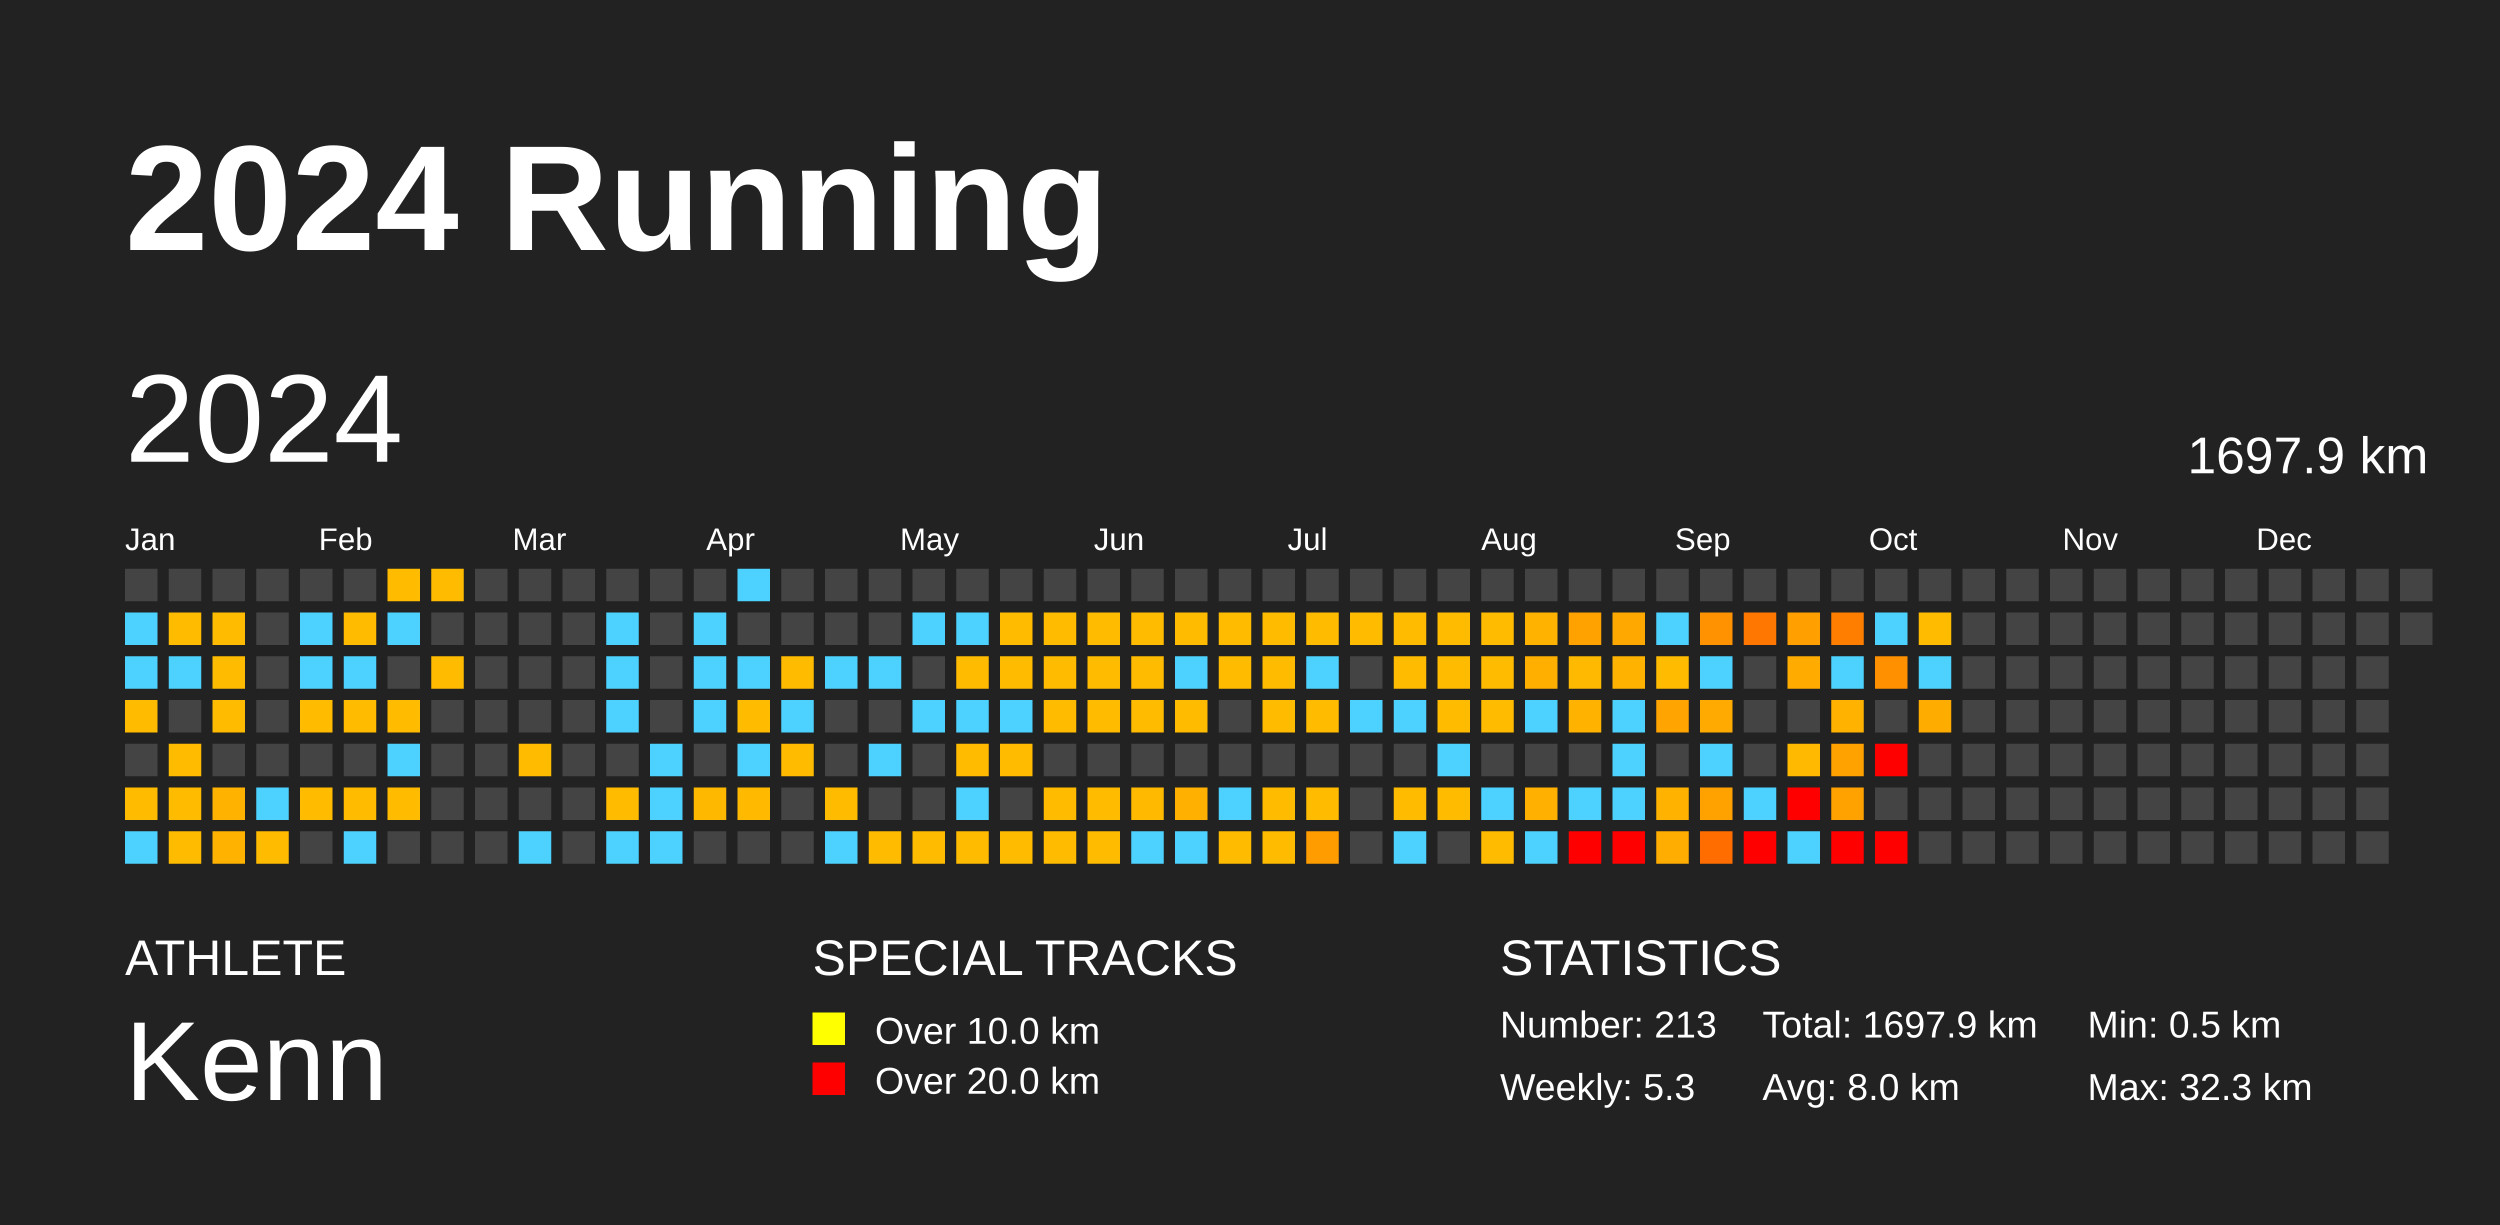
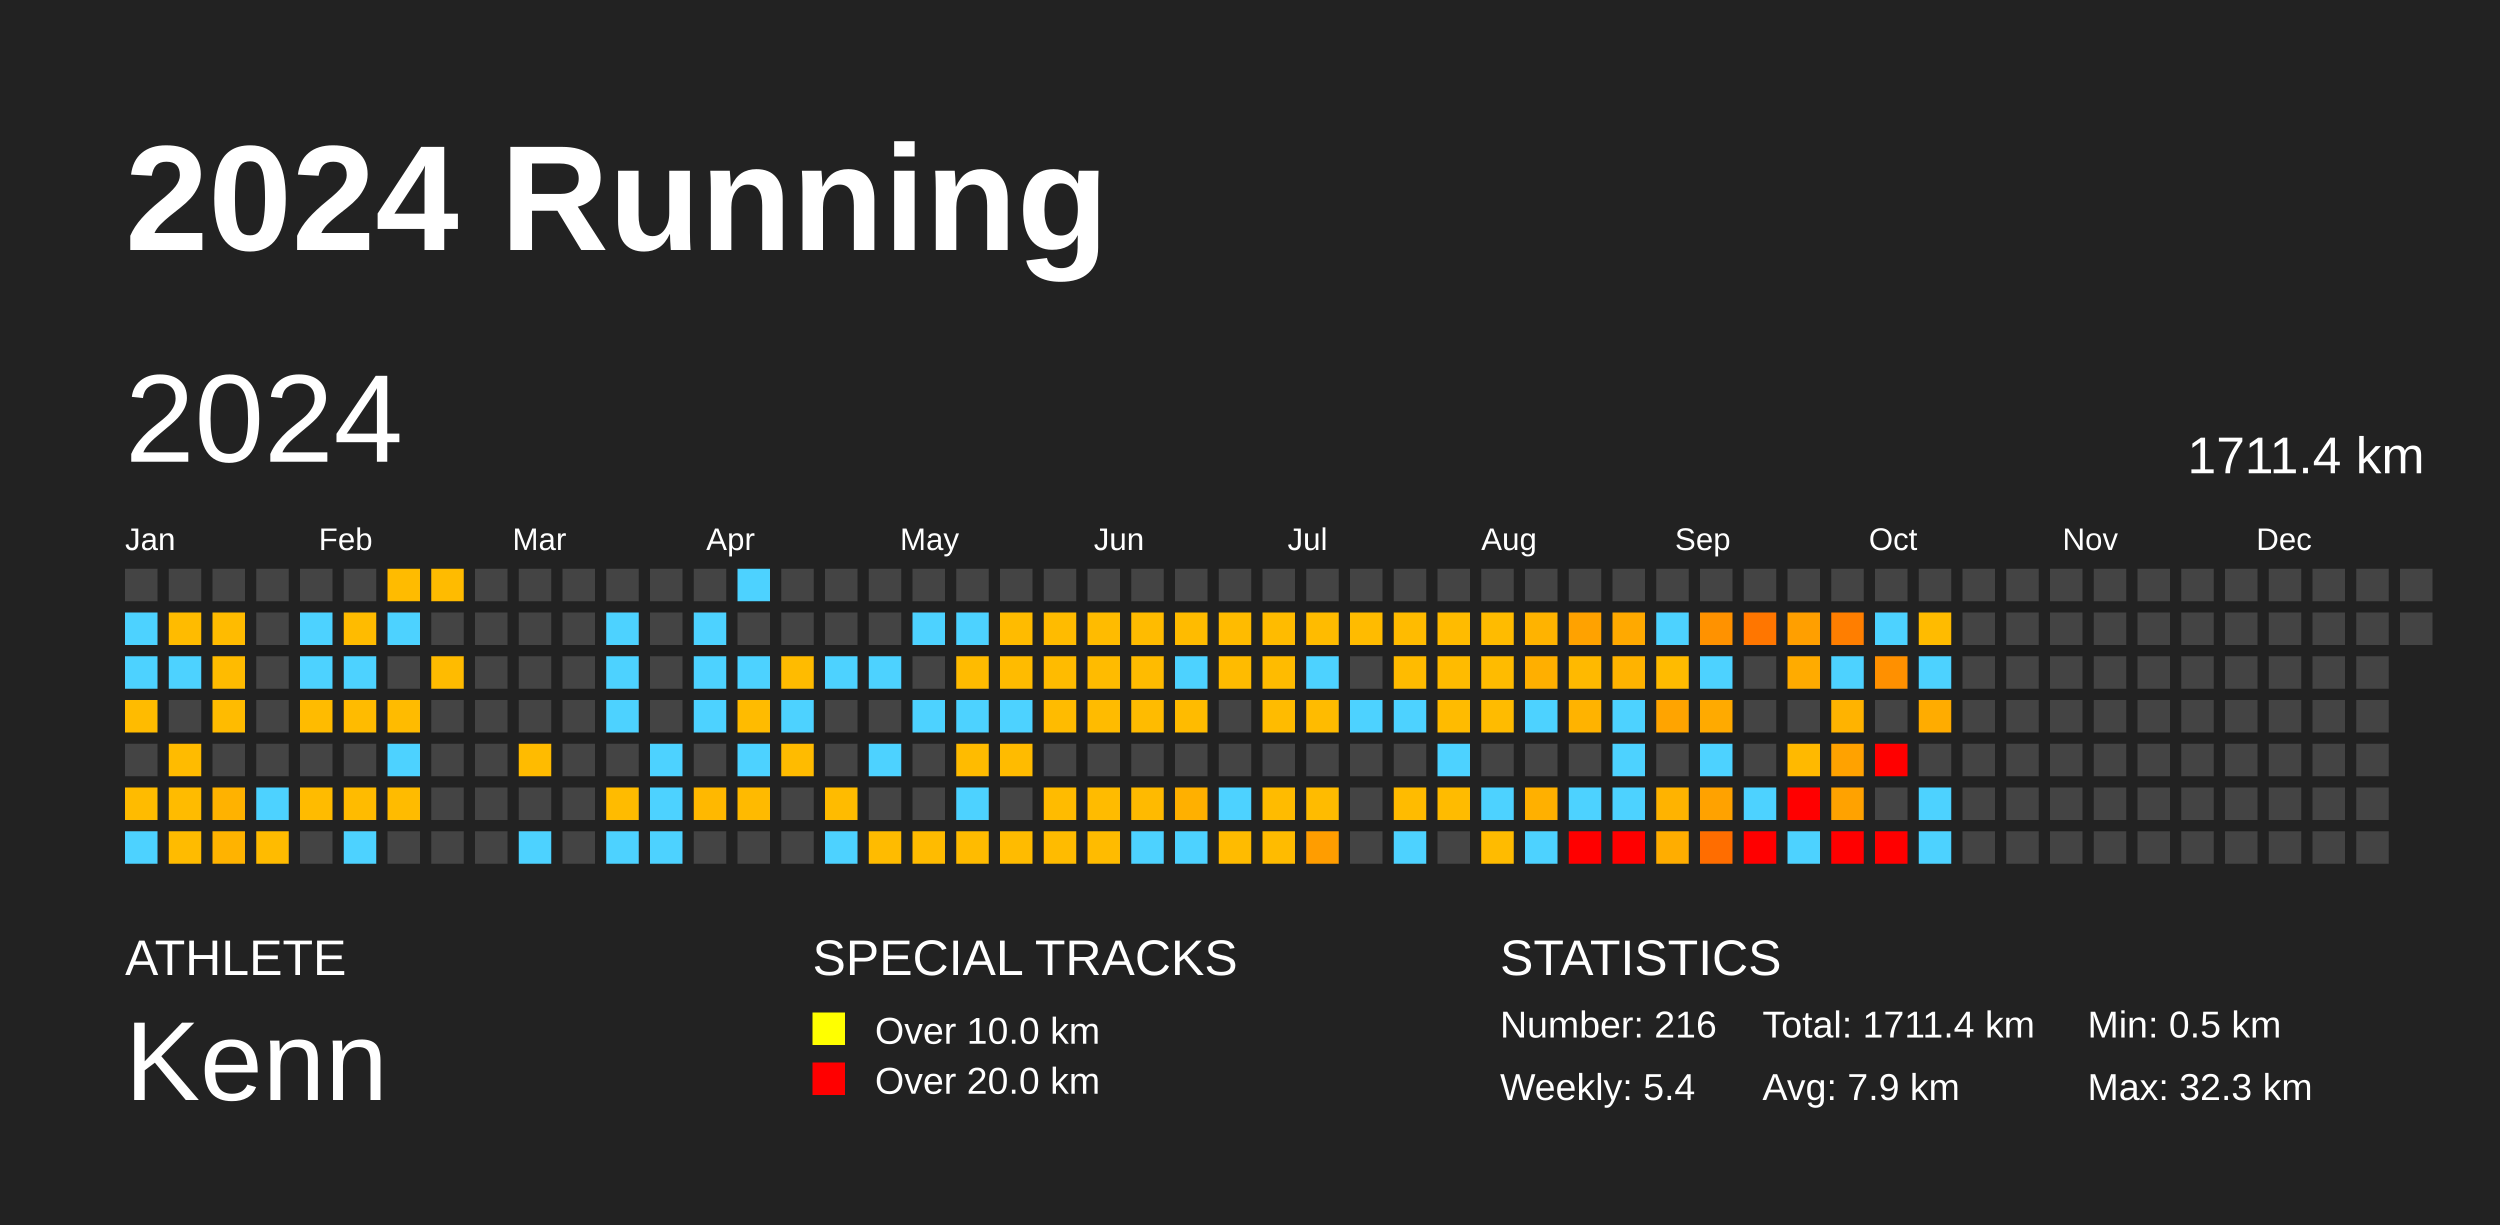
<svg xmlns="http://www.w3.org/2000/svg" baseProfile="full" height="98mm" version="1.1" viewBox="0,0,200,98" width="200mm">
  <defs />
  <rect fill="#222222" height="98" width="200" x="0" y="0" />
  <text fill="#FFFFFF" style="font-size:12px; font-family:Arial; font-weight:bold;" x="10" y="20">2024 Running</text>
  <text fill="#FFFFFF" style="font-size:4px; font-family:Arial" x="10" y="78">ATHLETE</text>
  <text fill="#FFFFFF" style="font-size:9px; font-family:Arial" x="10" y="88">Kenn</text>
  <text fill="#FFFFFF" style="font-size:4px; font-family:Arial" x="65" y="78">SPECIAL TRACKS</text>
  <rect fill="yellow" height="2.6" width="2.6" x="65" y="81" />
  <text fill="#FFFFFF" style="font-size:3px; font-family:Arial" x="70" y="83.5">Over 10.0 km</text>
  <rect fill="red" height="2.6" width="2.6" x="65" y="85" />
  <text fill="#FFFFFF" style="font-size:3px; font-family:Arial" x="70" y="87.5">Over 20.0 km</text>
  <text fill="#FFFFFF" style="font-size:4px; font-family:Arial" x="120" y="78">STATISTICS</text>
-   <text fill="#FFFFFF" style="font-size:3px; font-family:Arial" x="120" y="83">Number: 213</text>
-   <text fill="#FFFFFF" style="font-size:3px; font-family:Arial" x="120" y="88">Weekly: 5.3</text>
-   <text fill="#FFFFFF" style="font-size:3px; font-family:Arial" x="141" y="83">Total: 1697.9 km</text>
-   <text fill="#FFFFFF" style="font-size:3px; font-family:Arial" x="141" y="88">Avg: 8.0 km</text>
+   <text fill="#FFFFFF" style="font-size:3px; font-family:Arial" x="120" y="83">Number: 216</text>
+   <text fill="#FFFFFF" style="font-size:3px; font-family:Arial" x="120" y="88">Weekly: 5.4</text>
+   <text fill="#FFFFFF" style="font-size:3px; font-family:Arial" x="141" y="83">Total: 1711.4 km</text>
+   <text fill="#FFFFFF" style="font-size:3px; font-family:Arial" x="141" y="88">Avg: 7.9 km</text>
  <text fill="#FFFFFF" style="font-size:3px; font-family:Arial" x="167" y="83">Min: 0.5 km</text>
  <text fill="#FFFFFF" style="font-size:3px; font-family:Arial" x="167" y="88">Max: 32.3 km</text>
  <text dominant-baseline="hanging" fill="#FFFFFF" style="font-size:10.0px; font-family:Arial;" x="10" y="30">2024</text>
-   <text dominant-baseline="hanging" fill="#FFFFFF" style="font-size:4.125px; font-family:Arial;" x="175" y="35">1697.9 km</text>
+   <text dominant-baseline="hanging" fill="#FFFFFF" style="font-size:4.125px; font-family:Arial;" x="175" y="35">1711.4 km</text>
  <text fill="#FFFFFF" style="font-size:2.5px; font-family:Arial" x="10.0" y="44">Jan</text>
  <text fill="#FFFFFF" style="font-size:2.5px; font-family:Arial" x="25.5" y="44">Feb</text>
  <text fill="#FFFFFF" style="font-size:2.5px; font-family:Arial" x="41.0" y="44">Mar</text>
  <text fill="#FFFFFF" style="font-size:2.5px; font-family:Arial" x="56.5" y="44">Apr</text>
  <text fill="#FFFFFF" style="font-size:2.5px; font-family:Arial" x="72.0" y="44">May</text>
  <text fill="#FFFFFF" style="font-size:2.5px; font-family:Arial" x="87.5" y="44">Jun</text>
  <text fill="#FFFFFF" style="font-size:2.5px; font-family:Arial" x="103.0" y="44">Jul</text>
  <text fill="#FFFFFF" style="font-size:2.5px; font-family:Arial" x="118.5" y="44">Aug</text>
  <text fill="#FFFFFF" style="font-size:2.5px; font-family:Arial" x="134.0" y="44">Sep</text>
  <text fill="#FFFFFF" style="font-size:2.5px; font-family:Arial" x="149.5" y="44">Oct</text>
  <text fill="#FFFFFF" style="font-size:2.5px; font-family:Arial" x="165.0" y="44">Nov</text>
  <text fill="#FFFFFF" style="font-size:2.5px; font-family:Arial" x="180.5" y="44">Dec</text>
  <rect fill="#444444" height="2.6" width="2.6" x="10.0" y="45.5" />
  <rect fill="#4dd2ff" height="2.6" width="2.6" x="10.0" y="49.0" />
  <rect fill="#4dd2ff" height="2.6" width="2.6" x="10.0" y="52.5" />
  <rect fill="#ffbb00" height="2.6" width="2.6" x="10.0" y="56.0" />
  <rect fill="#444444" height="2.6" width="2.6" x="10.0" y="59.5" />
  <rect fill="#ffbb00" height="2.6" width="2.6" x="10.0" y="63.0" />
  <rect fill="#4dd2ff" height="2.6" width="2.6" x="10.0" y="66.5" />
  <rect fill="#444444" height="2.6" width="2.6" x="13.5" y="45.5" />
  <rect fill="#ffbb00" height="2.6" width="2.6" x="13.5" y="49.0" />
  <rect fill="#4dd2ff" height="2.6" width="2.6" x="13.5" y="52.5" />
  <rect fill="#444444" height="2.6" width="2.6" x="13.5" y="56.0" />
  <rect fill="#ffbb00" height="2.6" width="2.6" x="13.5" y="59.5" />
  <rect fill="#ffbb00" height="2.6" width="2.6" x="13.5" y="63.0" />
  <rect fill="#ffbb00" height="2.6" width="2.6" x="13.5" y="66.5" />
  <rect fill="#444444" height="2.6" width="2.6" x="17.0" y="45.5" />
  <rect fill="#ffbb00" height="2.6" width="2.6" x="17.0" y="49.0" />
  <rect fill="#ffbb00" height="2.6" width="2.6" x="17.0" y="52.5" />
  <rect fill="#ffbb00" height="2.6" width="2.6" x="17.0" y="56.0" />
  <rect fill="#444444" height="2.6" width="2.6" x="17.0" y="59.5" />
  <rect fill="#ffb200" height="2.6" width="2.6" x="17.0" y="63.0" />
  <rect fill="#ffb300" height="2.6" width="2.6" x="17.0" y="66.5" />
  <rect fill="#444444" height="2.6" width="2.6" x="20.5" y="45.5" />
  <rect fill="#444444" height="2.6" width="2.6" x="20.5" y="49.0" />
  <rect fill="#444444" height="2.6" width="2.6" x="20.5" y="52.5" />
  <rect fill="#444444" height="2.6" width="2.6" x="20.5" y="56.0" />
  <rect fill="#444444" height="2.6" width="2.6" x="20.5" y="59.5" />
  <rect fill="#4dd2ff" height="2.6" width="2.6" x="20.5" y="63.0" />
  <rect fill="#ffbb00" height="2.6" width="2.6" x="20.5" y="66.5" />
  <rect fill="#444444" height="2.6" width="2.6" x="24.0" y="45.5" />
  <rect fill="#4dd2ff" height="2.6" width="2.6" x="24.0" y="49.0" />
  <rect fill="#4dd2ff" height="2.6" width="2.6" x="24.0" y="52.5" />
  <rect fill="#ffbb00" height="2.6" width="2.6" x="24.0" y="56.0" />
  <rect fill="#444444" height="2.6" width="2.6" x="24.0" y="59.5" />
  <rect fill="#ffbb00" height="2.6" width="2.6" x="24.0" y="63.0" />
  <rect fill="#444444" height="2.6" width="2.6" x="24.0" y="66.5" />
  <rect fill="#444444" height="2.6" width="2.6" x="27.5" y="45.5" />
  <rect fill="#ffbb00" height="2.6" width="2.6" x="27.5" y="49.0" />
  <rect fill="#4dd2ff" height="2.6" width="2.6" x="27.5" y="52.5" />
  <rect fill="#ffbb00" height="2.6" width="2.6" x="27.5" y="56.0" />
  <rect fill="#444444" height="2.6" width="2.6" x="27.5" y="59.5" />
  <rect fill="#ffbb00" height="2.6" width="2.6" x="27.5" y="63.0" />
  <rect fill="#4dd2ff" height="2.6" width="2.6" x="27.5" y="66.5" />
  <rect fill="#ffbb00" height="2.6" width="2.6" x="31.0" y="45.5" />
  <rect fill="#4dd2ff" height="2.6" width="2.6" x="31.0" y="49.0" />
  <rect fill="#444444" height="2.6" width="2.6" x="31.0" y="52.5" />
  <rect fill="#ffbb00" height="2.6" width="2.6" x="31.0" y="56.0" />
  <rect fill="#4dd2ff" height="2.6" width="2.6" x="31.0" y="59.5" />
  <rect fill="#ffbb00" height="2.6" width="2.6" x="31.0" y="63.0" />
  <rect fill="#444444" height="2.6" width="2.6" x="31.0" y="66.5" />
  <rect fill="#ffbb00" height="2.6" width="2.6" x="34.5" y="45.5" />
  <rect fill="#444444" height="2.6" width="2.6" x="34.5" y="49.0" />
  <rect fill="#ffbb00" height="2.6" width="2.6" x="34.5" y="52.5" />
  <rect fill="#444444" height="2.6" width="2.6" x="34.5" y="56.0" />
  <rect fill="#444444" height="2.6" width="2.6" x="34.5" y="59.5" />
  <rect fill="#444444" height="2.6" width="2.6" x="34.5" y="63.0" />
  <rect fill="#444444" height="2.6" width="2.6" x="34.5" y="66.5" />
  <rect fill="#444444" height="2.6" width="2.6" x="38.0" y="45.5" />
  <rect fill="#444444" height="2.6" width="2.6" x="38.0" y="49.0" />
  <rect fill="#444444" height="2.6" width="2.6" x="38.0" y="52.5" />
  <rect fill="#444444" height="2.6" width="2.6" x="38.0" y="56.0" />
  <rect fill="#444444" height="2.6" width="2.6" x="38.0" y="59.5" />
  <rect fill="#444444" height="2.6" width="2.6" x="38.0" y="63.0" />
  <rect fill="#444444" height="2.6" width="2.6" x="38.0" y="66.5" />
  <rect fill="#444444" height="2.6" width="2.6" x="41.5" y="45.5" />
  <rect fill="#444444" height="2.6" width="2.6" x="41.5" y="49.0" />
  <rect fill="#444444" height="2.6" width="2.6" x="41.5" y="52.5" />
  <rect fill="#444444" height="2.6" width="2.6" x="41.5" y="56.0" />
  <rect fill="#ffbb00" height="2.6" width="2.6" x="41.5" y="59.5" />
  <rect fill="#444444" height="2.6" width="2.6" x="41.5" y="63.0" />
  <rect fill="#4dd2ff" height="2.6" width="2.6" x="41.5" y="66.5" />
  <rect fill="#444444" height="2.6" width="2.6" x="45.0" y="45.5" />
  <rect fill="#444444" height="2.6" width="2.6" x="45.0" y="49.0" />
  <rect fill="#444444" height="2.6" width="2.6" x="45.0" y="52.5" />
  <rect fill="#444444" height="2.6" width="2.6" x="45.0" y="56.0" />
  <rect fill="#444444" height="2.6" width="2.6" x="45.0" y="59.5" />
  <rect fill="#444444" height="2.6" width="2.6" x="45.0" y="63.0" />
  <rect fill="#444444" height="2.6" width="2.6" x="45.0" y="66.5" />
  <rect fill="#444444" height="2.6" width="2.6" x="48.5" y="45.5" />
  <rect fill="#4dd2ff" height="2.6" width="2.6" x="48.5" y="49.0" />
  <rect fill="#4dd2ff" height="2.6" width="2.6" x="48.5" y="52.5" />
  <rect fill="#4dd2ff" height="2.6" width="2.6" x="48.5" y="56.0" />
  <rect fill="#444444" height="2.6" width="2.6" x="48.5" y="59.5" />
  <rect fill="#ffbb00" height="2.6" width="2.6" x="48.5" y="63.0" />
  <rect fill="#4dd2ff" height="2.6" width="2.6" x="48.5" y="66.5" />
  <rect fill="#444444" height="2.6" width="2.6" x="52.0" y="45.5" />
  <rect fill="#444444" height="2.6" width="2.6" x="52.0" y="49.0" />
  <rect fill="#444444" height="2.6" width="2.6" x="52.0" y="52.5" />
  <rect fill="#444444" height="2.6" width="2.6" x="52.0" y="56.0" />
  <rect fill="#4dd2ff" height="2.6" width="2.6" x="52.0" y="59.5" />
  <rect fill="#4dd2ff" height="2.6" width="2.6" x="52.0" y="63.0" />
  <rect fill="#4dd2ff" height="2.6" width="2.6" x="52.0" y="66.5" />
  <rect fill="#444444" height="2.6" width="2.6" x="55.5" y="45.5" />
  <rect fill="#4dd2ff" height="2.6" width="2.6" x="55.5" y="49.0" />
  <rect fill="#4dd2ff" height="2.6" width="2.6" x="55.5" y="52.5" />
  <rect fill="#4dd2ff" height="2.6" width="2.6" x="55.5" y="56.0" />
  <rect fill="#444444" height="2.6" width="2.6" x="55.5" y="59.5" />
  <rect fill="#ffb800" height="2.6" width="2.6" x="55.5" y="63.0" />
  <rect fill="#444444" height="2.6" width="2.6" x="55.5" y="66.5" />
  <rect fill="#4dd2ff" height="2.6" width="2.6" x="59.0" y="45.5" />
  <rect fill="#444444" height="2.6" width="2.6" x="59.0" y="49.0" />
  <rect fill="#4dd2ff" height="2.6" width="2.6" x="59.0" y="52.5" />
  <rect fill="#ffbb00" height="2.6" width="2.6" x="59.0" y="56.0" />
  <rect fill="#4dd2ff" height="2.6" width="2.6" x="59.0" y="59.5" />
  <rect fill="#ffba00" height="2.6" width="2.6" x="59.0" y="63.0" />
  <rect fill="#444444" height="2.6" width="2.6" x="59.0" y="66.5" />
  <rect fill="#444444" height="2.6" width="2.6" x="62.5" y="45.5" />
  <rect fill="#444444" height="2.6" width="2.6" x="62.5" y="49.0" />
  <rect fill="#ffbb00" height="2.6" width="2.6" x="62.5" y="52.5" />
  <rect fill="#4dd2ff" height="2.6" width="2.6" x="62.5" y="56.0" />
  <rect fill="#ffbb00" height="2.6" width="2.6" x="62.5" y="59.5" />
  <rect fill="#444444" height="2.6" width="2.6" x="62.5" y="63.0" />
  <rect fill="#444444" height="2.6" width="2.6" x="62.5" y="66.5" />
  <rect fill="#444444" height="2.6" width="2.6" x="66.0" y="45.5" />
  <rect fill="#444444" height="2.6" width="2.6" x="66.0" y="49.0" />
  <rect fill="#4dd2ff" height="2.6" width="2.6" x="66.0" y="52.5" />
  <rect fill="#444444" height="2.6" width="2.6" x="66.0" y="56.0" />
  <rect fill="#444444" height="2.6" width="2.6" x="66.0" y="59.5" />
  <rect fill="#ffbb00" height="2.6" width="2.6" x="66.0" y="63.0" />
  <rect fill="#4dd2ff" height="2.6" width="2.6" x="66.0" y="66.5" />
  <rect fill="#444444" height="2.6" width="2.6" x="69.5" y="45.5" />
  <rect fill="#444444" height="2.6" width="2.6" x="69.5" y="49.0" />
  <rect fill="#4dd2ff" height="2.6" width="2.6" x="69.5" y="52.5" />
  <rect fill="#444444" height="2.6" width="2.6" x="69.5" y="56.0" />
  <rect fill="#4dd2ff" height="2.6" width="2.6" x="69.5" y="59.5" />
  <rect fill="#444444" height="2.6" width="2.6" x="69.5" y="63.0" />
  <rect fill="#ffbb00" height="2.6" width="2.6" x="69.5" y="66.5" />
  <rect fill="#444444" height="2.6" width="2.6" x="73.0" y="45.5" />
  <rect fill="#4dd2ff" height="2.6" width="2.6" x="73.0" y="49.0" />
  <rect fill="#444444" height="2.6" width="2.6" x="73.0" y="52.5" />
  <rect fill="#4dd2ff" height="2.6" width="2.6" x="73.0" y="56.0" />
  <rect fill="#444444" height="2.6" width="2.6" x="73.0" y="59.5" />
  <rect fill="#444444" height="2.6" width="2.6" x="73.0" y="63.0" />
  <rect fill="#ffbb00" height="2.6" width="2.6" x="73.0" y="66.5" />
  <rect fill="#444444" height="2.6" width="2.6" x="76.5" y="45.5" />
  <rect fill="#4dd2ff" height="2.6" width="2.6" x="76.5" y="49.0" />
  <rect fill="#ffbb00" height="2.6" width="2.6" x="76.5" y="52.5" />
  <rect fill="#4dd2ff" height="2.6" width="2.6" x="76.5" y="56.0" />
  <rect fill="#ffbb00" height="2.6" width="2.6" x="76.5" y="59.5" />
  <rect fill="#4dd2ff" height="2.6" width="2.6" x="76.5" y="63.0" />
  <rect fill="#ffbb00" height="2.6" width="2.6" x="76.5" y="66.5" />
  <rect fill="#444444" height="2.6" width="2.6" x="80.0" y="45.5" />
  <rect fill="#ffbb00" height="2.6" width="2.6" x="80.0" y="49.0" />
  <rect fill="#ffbb00" height="2.6" width="2.6" x="80.0" y="52.5" />
  <rect fill="#4dd2ff" height="2.6" width="2.6" x="80.0" y="56.0" />
  <rect fill="#ffbb00" height="2.6" width="2.6" x="80.0" y="59.5" />
  <rect fill="#444444" height="2.6" width="2.6" x="80.0" y="63.0" />
  <rect fill="#ffbb00" height="2.6" width="2.6" x="80.0" y="66.5" />
  <rect fill="#444444" height="2.6" width="2.6" x="83.5" y="45.5" />
  <rect fill="#ffbb00" height="2.6" width="2.6" x="83.5" y="49.0" />
  <rect fill="#ffbb00" height="2.6" width="2.6" x="83.5" y="52.5" />
  <rect fill="#ffbb00" height="2.6" width="2.6" x="83.5" y="56.0" />
  <rect fill="#444444" height="2.6" width="2.6" x="83.5" y="59.5" />
  <rect fill="#ffbb00" height="2.6" width="2.6" x="83.5" y="63.0" />
  <rect fill="#ffbb00" height="2.6" width="2.6" x="83.5" y="66.5" />
  <rect fill="#444444" height="2.6" width="2.6" x="87.0" y="45.5" />
  <rect fill="#ffbb00" height="2.6" width="2.6" x="87.0" y="49.0" />
  <rect fill="#ffbb00" height="2.6" width="2.6" x="87.0" y="52.5" />
  <rect fill="#ffbb00" height="2.6" width="2.6" x="87.0" y="56.0" />
  <rect fill="#444444" height="2.6" width="2.6" x="87.0" y="59.5" />
  <rect fill="#ffbb00" height="2.6" width="2.6" x="87.0" y="63.0" />
  <rect fill="#ffbb00" height="2.6" width="2.6" x="87.0" y="66.5" />
  <rect fill="#444444" height="2.6" width="2.6" x="90.5" y="45.5" />
  <rect fill="#ffbb00" height="2.6" width="2.6" x="90.5" y="49.0" />
  <rect fill="#ffbb00" height="2.6" width="2.6" x="90.5" y="52.5" />
  <rect fill="#ffbb00" height="2.6" width="2.6" x="90.5" y="56.0" />
  <rect fill="#444444" height="2.6" width="2.6" x="90.5" y="59.5" />
  <rect fill="#ffba00" height="2.6" width="2.6" x="90.5" y="63.0" />
  <rect fill="#4dd2ff" height="2.6" width="2.6" x="90.5" y="66.5" />
  <rect fill="#444444" height="2.6" width="2.6" x="94.0" y="45.5" />
  <rect fill="#ffbb00" height="2.6" width="2.6" x="94.0" y="49.0" />
  <rect fill="#4dd2ff" height="2.6" width="2.6" x="94.0" y="52.5" />
  <rect fill="#ffbb00" height="2.6" width="2.6" x="94.0" y="56.0" />
  <rect fill="#444444" height="2.6" width="2.6" x="94.0" y="59.5" />
  <rect fill="#ffb000" height="2.6" width="2.6" x="94.0" y="63.0" />
  <rect fill="#4dd2ff" height="2.6" width="2.6" x="94.0" y="66.5" />
  <rect fill="#444444" height="2.6" width="2.6" x="97.5" y="45.5" />
  <rect fill="#ffbb00" height="2.6" width="2.6" x="97.5" y="49.0" />
  <rect fill="#ffbb00" height="2.6" width="2.6" x="97.5" y="52.5" />
  <rect fill="#444444" height="2.6" width="2.6" x="97.5" y="56.0" />
  <rect fill="#444444" height="2.6" width="2.6" x="97.5" y="59.5" />
  <rect fill="#4dd2ff" height="2.6" width="2.6" x="97.5" y="63.0" />
  <rect fill="#ffbb00" height="2.6" width="2.6" x="97.5" y="66.5" />
  <rect fill="#444444" height="2.6" width="2.6" x="101.0" y="45.5" />
  <rect fill="#ffbb00" height="2.6" width="2.6" x="101.0" y="49.0" />
  <rect fill="#ffbb00" height="2.6" width="2.6" x="101.0" y="52.5" />
  <rect fill="#ffbb00" height="2.6" width="2.6" x="101.0" y="56.0" />
  <rect fill="#444444" height="2.6" width="2.6" x="101.0" y="59.5" />
  <rect fill="#ffbb00" height="2.6" width="2.6" x="101.0" y="63.0" />
  <rect fill="#ffbb00" height="2.6" width="2.6" x="101.0" y="66.5" />
  <rect fill="#444444" height="2.6" width="2.6" x="104.5" y="45.5" />
  <rect fill="#ffbb00" height="2.6" width="2.6" x="104.5" y="49.0" />
  <rect fill="#4dd2ff" height="2.6" width="2.6" x="104.5" y="52.5" />
  <rect fill="#ffbb00" height="2.6" width="2.6" x="104.5" y="56.0" />
  <rect fill="#444444" height="2.6" width="2.6" x="104.5" y="59.5" />
  <rect fill="#ffbb00" height="2.6" width="2.6" x="104.5" y="63.0" />
  <rect fill="#ff9d00" height="2.6" width="2.6" x="104.5" y="66.5" />
  <rect fill="#444444" height="2.6" width="2.6" x="108.0" y="45.5" />
  <rect fill="#ffbb00" height="2.6" width="2.6" x="108.0" y="49.0" />
  <rect fill="#444444" height="2.6" width="2.6" x="108.0" y="52.5" />
  <rect fill="#4dd2ff" height="2.6" width="2.6" x="108.0" y="56.0" />
  <rect fill="#444444" height="2.6" width="2.6" x="108.0" y="59.5" />
  <rect fill="#444444" height="2.6" width="2.6" x="108.0" y="63.0" />
  <rect fill="#444444" height="2.6" width="2.6" x="108.0" y="66.5" />
  <rect fill="#444444" height="2.6" width="2.6" x="111.5" y="45.5" />
  <rect fill="#ffbb00" height="2.6" width="2.6" x="111.5" y="49.0" />
  <rect fill="#ffbb00" height="2.6" width="2.6" x="111.5" y="52.5" />
  <rect fill="#4dd2ff" height="2.6" width="2.6" x="111.5" y="56.0" />
  <rect fill="#444444" height="2.6" width="2.6" x="111.5" y="59.5" />
  <rect fill="#ffbb00" height="2.6" width="2.6" x="111.5" y="63.0" />
  <rect fill="#4dd2ff" height="2.6" width="2.6" x="111.5" y="66.5" />
  <rect fill="#444444" height="2.6" width="2.6" x="115.0" y="45.5" />
  <rect fill="#ffbb00" height="2.6" width="2.6" x="115.0" y="49.0" />
  <rect fill="#ffbb00" height="2.6" width="2.6" x="115.0" y="52.5" />
  <rect fill="#ffbb00" height="2.6" width="2.6" x="115.0" y="56.0" />
  <rect fill="#4dd2ff" height="2.6" width="2.6" x="115.0" y="59.5" />
  <rect fill="#ffbb00" height="2.6" width="2.6" x="115.0" y="63.0" />
  <rect fill="#444444" height="2.6" width="2.6" x="115.0" y="66.5" />
  <rect fill="#444444" height="2.6" width="2.6" x="118.5" y="45.5" />
  <rect fill="#ffbb00" height="2.6" width="2.6" x="118.5" y="49.0" />
  <rect fill="#ffbb00" height="2.6" width="2.6" x="118.5" y="52.5" />
  <rect fill="#ffbb00" height="2.6" width="2.6" x="118.5" y="56.0" />
  <rect fill="#444444" height="2.6" width="2.6" x="118.5" y="59.5" />
  <rect fill="#4dd2ff" height="2.6" width="2.6" x="118.5" y="63.0" />
  <rect fill="#ffbb00" height="2.6" width="2.6" x="118.5" y="66.5" />
  <rect fill="#444444" height="2.6" width="2.6" x="122.0" y="45.5" />
  <rect fill="#ffb300" height="2.6" width="2.6" x="122.0" y="49.0" />
  <rect fill="#ffaf00" height="2.6" width="2.6" x="122.0" y="52.5" />
  <rect fill="#4dd2ff" height="2.6" width="2.6" x="122.0" y="56.0" />
  <rect fill="#444444" height="2.6" width="2.6" x="122.0" y="59.5" />
  <rect fill="#ffb000" height="2.6" width="2.6" x="122.0" y="63.0" />
  <rect fill="#4dd2ff" height="2.6" width="2.6" x="122.0" y="66.5" />
  <rect fill="#444444" height="2.6" width="2.6" x="125.5" y="45.5" />
  <rect fill="#ffa200" height="2.6" width="2.6" x="125.5" y="49.0" />
  <rect fill="#ffb900" height="2.6" width="2.6" x="125.5" y="52.5" />
  <rect fill="#ffb300" height="2.6" width="2.6" x="125.5" y="56.0" />
  <rect fill="#444444" height="2.6" width="2.6" x="125.5" y="59.5" />
  <rect fill="#4dd2ff" height="2.6" width="2.6" x="125.5" y="63.0" />
  <rect fill="red" height="2.6" width="2.6" x="125.5" y="66.5" />
  <rect fill="#444444" height="2.6" width="2.6" x="129.0" y="45.5" />
  <rect fill="#ffa900" height="2.6" width="2.6" x="129.0" y="49.0" />
  <rect fill="#ffb300" height="2.6" width="2.6" x="129.0" y="52.5" />
  <rect fill="#4dd2ff" height="2.6" width="2.6" x="129.0" y="56.0" />
  <rect fill="#4dd2ff" height="2.6" width="2.6" x="129.0" y="59.5" />
  <rect fill="#4dd2ff" height="2.6" width="2.6" x="129.0" y="63.0" />
  <rect fill="red" height="2.6" width="2.6" x="129.0" y="66.5" />
  <rect fill="#444444" height="2.6" width="2.6" x="132.5" y="45.5" />
  <rect fill="#4dd2ff" height="2.6" width="2.6" x="132.5" y="49.0" />
  <rect fill="#ffbb00" height="2.6" width="2.6" x="132.5" y="52.5" />
  <rect fill="#ffa400" height="2.6" width="2.6" x="132.5" y="56.0" />
  <rect fill="#444444" height="2.6" width="2.6" x="132.5" y="59.5" />
  <rect fill="#ffb300" height="2.6" width="2.6" x="132.5" y="63.0" />
  <rect fill="#ffad00" height="2.6" width="2.6" x="132.5" y="66.5" />
  <rect fill="#444444" height="2.6" width="2.6" x="136.0" y="45.5" />
  <rect fill="#ff9200" height="2.6" width="2.6" x="136.0" y="49.0" />
  <rect fill="#4dd2ff" height="2.6" width="2.6" x="136.0" y="52.5" />
  <rect fill="#ffaa00" height="2.6" width="2.6" x="136.0" y="56.0" />
  <rect fill="#4dd2ff" height="2.6" width="2.6" x="136.0" y="59.5" />
  <rect fill="#ffa200" height="2.6" width="2.6" x="136.0" y="63.0" />
  <rect fill="#ff6d00" height="2.6" width="2.6" x="136.0" y="66.5" />
  <rect fill="#444444" height="2.6" width="2.6" x="139.5" y="45.5" />
  <rect fill="#ff7600" height="2.6" width="2.6" x="139.5" y="49.0" />
  <rect fill="#444444" height="2.6" width="2.6" x="139.5" y="52.5" />
  <rect fill="#444444" height="2.6" width="2.6" x="139.5" y="56.0" />
  <rect fill="#444444" height="2.6" width="2.6" x="139.5" y="59.5" />
  <rect fill="#4dd2ff" height="2.6" width="2.6" x="139.5" y="63.0" />
  <rect fill="red" height="2.6" width="2.6" x="139.5" y="66.5" />
  <rect fill="#444444" height="2.6" width="2.6" x="143.0" y="45.5" />
  <rect fill="#ff9f00" height="2.6" width="2.6" x="143.0" y="49.0" />
  <rect fill="#ffab00" height="2.6" width="2.6" x="143.0" y="52.5" />
  <rect fill="#444444" height="2.6" width="2.6" x="143.0" y="56.0" />
  <rect fill="#ffb900" height="2.6" width="2.6" x="143.0" y="59.5" />
  <rect fill="red" height="2.6" width="2.6" x="143.0" y="63.0" />
  <rect fill="#4dd2ff" height="2.6" width="2.6" x="143.0" y="66.5" />
  <rect fill="#444444" height="2.6" width="2.6" x="146.5" y="45.5" />
  <rect fill="#ff7e00" height="2.6" width="2.6" x="146.5" y="49.0" />
  <rect fill="#4dd2ff" height="2.6" width="2.6" x="146.5" y="52.5" />
  <rect fill="#ffb300" height="2.6" width="2.6" x="146.5" y="56.0" />
  <rect fill="#ffa200" height="2.6" width="2.6" x="146.5" y="59.5" />
  <rect fill="#ffa200" height="2.6" width="2.6" x="146.5" y="63.0" />
  <rect fill="red" height="2.6" width="2.6" x="146.5" y="66.5" />
  <rect fill="#444444" height="2.6" width="2.6" x="150.0" y="45.5" />
  <rect fill="#4dd2ff" height="2.6" width="2.6" x="150.0" y="49.0" />
  <rect fill="#ff9000" height="2.6" width="2.6" x="150.0" y="52.5" />
  <rect fill="#444444" height="2.6" width="2.6" x="150.0" y="56.0" />
  <rect fill="red" height="2.6" width="2.6" x="150.0" y="59.5" />
  <rect fill="#444444" height="2.6" width="2.6" x="150.0" y="63.0" />
  <rect fill="red" height="2.6" width="2.6" x="150.0" y="66.5" />
  <rect fill="#444444" height="2.6" width="2.6" x="153.5" y="45.5" />
  <rect fill="#ffbb00" height="2.6" width="2.6" x="153.5" y="49.0" />
  <rect fill="#4dd2ff" height="2.6" width="2.6" x="153.5" y="52.5" />
  <rect fill="#ffac00" height="2.6" width="2.6" x="153.5" y="56.0" />
  <rect fill="#444444" height="2.6" width="2.6" x="153.5" y="59.5" />
-   <rect fill="#444444" height="2.6" width="2.6" x="153.5" y="63.0" />
-   <rect fill="#444444" height="2.6" width="2.6" x="153.5" y="66.5" />
+   <rect fill="#4dd2ff" height="2.6" width="2.6" x="153.5" y="63.0" />
+   <rect fill="#4dd2ff" height="2.6" width="2.6" x="153.5" y="66.5" />
  <rect fill="#444444" height="2.6" width="2.6" x="157.0" y="45.5" />
  <rect fill="#444444" height="2.6" width="2.6" x="157.0" y="49.0" />
  <rect fill="#444444" height="2.6" width="2.6" x="157.0" y="52.5" />
  <rect fill="#444444" height="2.6" width="2.6" x="157.0" y="56.0" />
  <rect fill="#444444" height="2.6" width="2.6" x="157.0" y="59.5" />
  <rect fill="#444444" height="2.6" width="2.6" x="157.0" y="63.0" />
  <rect fill="#444444" height="2.6" width="2.6" x="157.0" y="66.5" />
  <rect fill="#444444" height="2.6" width="2.6" x="160.5" y="45.5" />
  <rect fill="#444444" height="2.6" width="2.6" x="160.5" y="49.0" />
  <rect fill="#444444" height="2.6" width="2.6" x="160.5" y="52.5" />
  <rect fill="#444444" height="2.6" width="2.6" x="160.5" y="56.0" />
  <rect fill="#444444" height="2.6" width="2.6" x="160.5" y="59.5" />
  <rect fill="#444444" height="2.6" width="2.6" x="160.5" y="63.0" />
  <rect fill="#444444" height="2.6" width="2.6" x="160.5" y="66.5" />
  <rect fill="#444444" height="2.6" width="2.6" x="164.0" y="45.5" />
  <rect fill="#444444" height="2.6" width="2.6" x="164.0" y="49.0" />
  <rect fill="#444444" height="2.6" width="2.6" x="164.0" y="52.5" />
  <rect fill="#444444" height="2.6" width="2.6" x="164.0" y="56.0" />
  <rect fill="#444444" height="2.6" width="2.6" x="164.0" y="59.5" />
  <rect fill="#444444" height="2.6" width="2.6" x="164.0" y="63.0" />
  <rect fill="#444444" height="2.6" width="2.6" x="164.0" y="66.5" />
  <rect fill="#444444" height="2.6" width="2.6" x="167.5" y="45.5" />
  <rect fill="#444444" height="2.6" width="2.6" x="167.5" y="49.0" />
  <rect fill="#444444" height="2.6" width="2.6" x="167.5" y="52.5" />
  <rect fill="#444444" height="2.6" width="2.6" x="167.5" y="56.0" />
  <rect fill="#444444" height="2.6" width="2.6" x="167.5" y="59.5" />
  <rect fill="#444444" height="2.6" width="2.6" x="167.5" y="63.0" />
  <rect fill="#444444" height="2.6" width="2.6" x="167.5" y="66.5" />
  <rect fill="#444444" height="2.6" width="2.6" x="171.0" y="45.5" />
  <rect fill="#444444" height="2.6" width="2.6" x="171.0" y="49.0" />
  <rect fill="#444444" height="2.6" width="2.6" x="171.0" y="52.5" />
  <rect fill="#444444" height="2.6" width="2.6" x="171.0" y="56.0" />
  <rect fill="#444444" height="2.6" width="2.6" x="171.0" y="59.5" />
  <rect fill="#444444" height="2.6" width="2.6" x="171.0" y="63.0" />
  <rect fill="#444444" height="2.6" width="2.6" x="171.0" y="66.5" />
  <rect fill="#444444" height="2.6" width="2.6" x="174.5" y="45.5" />
  <rect fill="#444444" height="2.6" width="2.6" x="174.5" y="49.0" />
  <rect fill="#444444" height="2.6" width="2.6" x="174.5" y="52.5" />
  <rect fill="#444444" height="2.6" width="2.6" x="174.5" y="56.0" />
  <rect fill="#444444" height="2.6" width="2.6" x="174.5" y="59.5" />
  <rect fill="#444444" height="2.6" width="2.6" x="174.5" y="63.0" />
  <rect fill="#444444" height="2.6" width="2.6" x="174.5" y="66.5" />
  <rect fill="#444444" height="2.6" width="2.6" x="178.0" y="45.5" />
  <rect fill="#444444" height="2.6" width="2.6" x="178.0" y="49.0" />
  <rect fill="#444444" height="2.6" width="2.6" x="178.0" y="52.5" />
  <rect fill="#444444" height="2.6" width="2.6" x="178.0" y="56.0" />
  <rect fill="#444444" height="2.6" width="2.6" x="178.0" y="59.5" />
  <rect fill="#444444" height="2.6" width="2.6" x="178.0" y="63.0" />
  <rect fill="#444444" height="2.6" width="2.6" x="178.0" y="66.5" />
  <rect fill="#444444" height="2.6" width="2.6" x="181.5" y="45.5" />
  <rect fill="#444444" height="2.6" width="2.6" x="181.5" y="49.0" />
  <rect fill="#444444" height="2.6" width="2.6" x="181.5" y="52.5" />
  <rect fill="#444444" height="2.6" width="2.6" x="181.5" y="56.0" />
  <rect fill="#444444" height="2.6" width="2.6" x="181.5" y="59.5" />
  <rect fill="#444444" height="2.6" width="2.6" x="181.5" y="63.0" />
  <rect fill="#444444" height="2.6" width="2.6" x="181.5" y="66.5" />
  <rect fill="#444444" height="2.6" width="2.6" x="185.0" y="45.5" />
  <rect fill="#444444" height="2.6" width="2.6" x="185.0" y="49.0" />
  <rect fill="#444444" height="2.6" width="2.6" x="185.0" y="52.5" />
  <rect fill="#444444" height="2.6" width="2.6" x="185.0" y="56.0" />
  <rect fill="#444444" height="2.6" width="2.6" x="185.0" y="59.5" />
  <rect fill="#444444" height="2.6" width="2.6" x="185.0" y="63.0" />
  <rect fill="#444444" height="2.6" width="2.6" x="185.0" y="66.5" />
  <rect fill="#444444" height="2.6" width="2.6" x="188.5" y="45.5" />
  <rect fill="#444444" height="2.6" width="2.6" x="188.5" y="49.0" />
  <rect fill="#444444" height="2.6" width="2.6" x="188.5" y="52.5" />
  <rect fill="#444444" height="2.6" width="2.6" x="188.5" y="56.0" />
  <rect fill="#444444" height="2.6" width="2.6" x="188.5" y="59.5" />
  <rect fill="#444444" height="2.6" width="2.6" x="188.5" y="63.0" />
  <rect fill="#444444" height="2.6" width="2.6" x="188.5" y="66.5" />
  <rect fill="#444444" height="2.6" width="2.6" x="192.0" y="45.5" />
  <rect fill="#444444" height="2.6" width="2.6" x="192.0" y="49.0" />
</svg>
